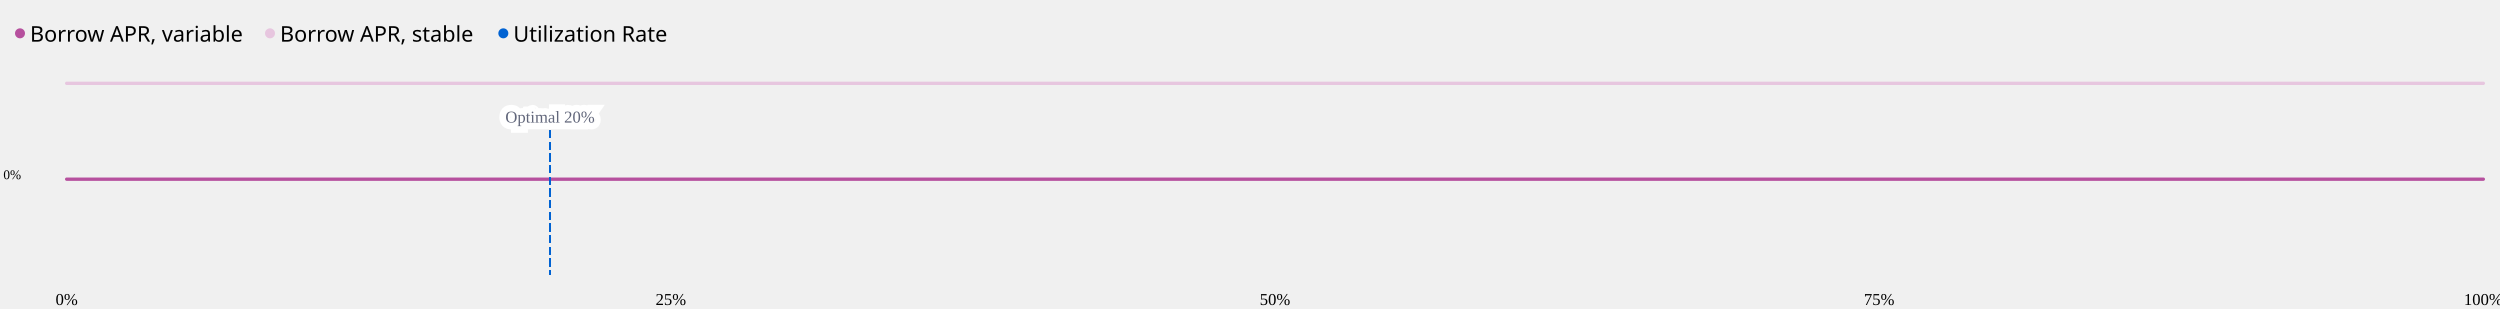
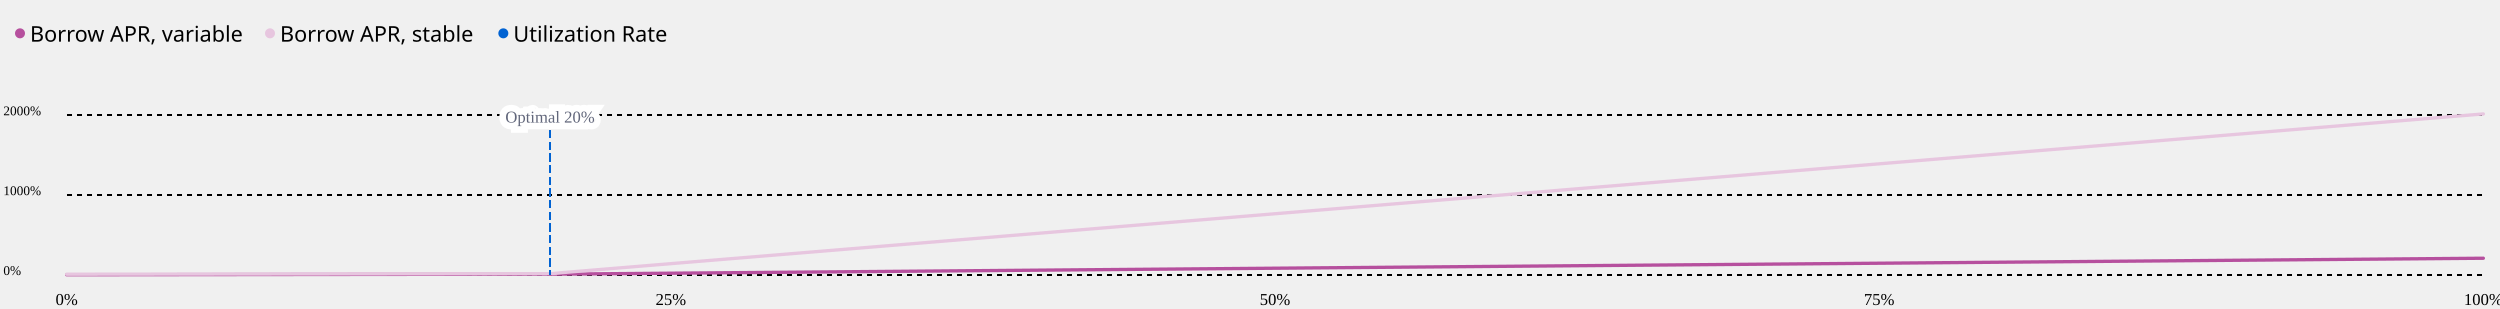
<svg xmlns="http://www.w3.org/2000/svg" style="background: white;" width="1500" height="185">
  <g style="color: black; font-size: 13px; font-family: sans-serif; transform: translate(18px, 25px);">
    <g>
      <circle r="3" cx="-6" cy="-5" style="fill: #B6509E" />
      <text>Borrow APR, variable</text>
    </g>
    <g style="transform: translateX(150px);">
      <circle r="3" cx="-6" cy="-5" style="fill: rgb(231, 198, 223)" />
      <text>Borrow APR, stable</text>
    </g>
    <g style="transform: translateX(290px);">
      <circle r="3" cx="-6" cy="-5" style="fill: rgb(0, 98, 210)" />
      <text>Utilization Rate</text>
    </g>
  </g>
  <g class="visx-group" transform="translate(40, 50)">
    <g class="visx-group visx-rows" transform="translate(0, 0)">
-       <line class="visx-line" x1="0" y1="57.5" x2="1450" y2="57.5" fill="transparent" shape-rendering="crispEdges" stroke="#000" stroke-width="1" stroke-dasharray="3,3" pointer-events="none" />
+       <line class="visx-line" x1="0" y1="115" x2="1450" y2="115" fill="transparent" shape-rendering="crispEdges" stroke="#000" stroke-width="1" stroke-dasharray="3,3" pointer-events="none" />
+       <line class="visx-line" x1="0" y1="67.083" x2="1450" y2="67.083" fill="transparent" shape-rendering="crispEdges" stroke="#000" stroke-width="1" stroke-dasharray="3,3" pointer-events="none" />
+       <line class="visx-line" x1="0" y1="19.167" x2="1450" y2="19.167" fill="transparent" shape-rendering="crispEdges" stroke="#000" stroke-width="1" stroke-dasharray="3,3" pointer-events="none" />
    </g>
-     <path class="visx-linepath" d="M0,57.5C2.417,57.5,4.833,57.5,7.25,57.5C9.667,57.5,12.083,57.5,14.5,57.5C16.917,57.5,19.333,57.5,21.75,57.5C24.167,57.5,26.583,57.5,29,57.5C31.417,57.5,33.833,57.5,36.25,57.5C38.667,57.5,41.083,57.5,43.5,57.5C45.917,57.5,48.333,57.5,50.75,57.5C53.167,57.5,55.583,57.5,58,57.5C60.417,57.5,62.833,57.5,65.25,57.5C67.667,57.5,70.083,57.5,72.5,57.5C74.917,57.5,77.333,57.5,79.75,57.5C82.167,57.5,84.583,57.5,87,57.5C89.417,57.5,91.833,57.5,94.25,57.5C96.667,57.5,99.083,57.5,101.5,57.5C103.917,57.5,106.333,57.5,108.75,57.5C111.167,57.5,113.583,57.5,116,57.5C118.417,57.5,120.833,57.5,123.25,57.5C125.667,57.5,128.083,57.5,130.5,57.5C132.917,57.5,135.333,57.5,137.75,57.5C140.167,57.5,142.583,57.5,145,57.5C147.417,57.5,149.833,57.5,152.25,57.5C154.667,57.5,157.083,57.5,159.5,57.5C161.917,57.5,164.333,57.5,166.75,57.5C169.167,57.5,171.583,57.5,174,57.5C176.417,57.5,178.833,57.5,181.25,57.5C183.667,57.5,186.083,57.5,188.5,57.5C190.917,57.5,193.333,57.5,195.75,57.5C198.167,57.5,200.583,57.5,203,57.5C205.417,57.5,207.833,57.5,210.25,57.5C212.667,57.5,215.083,57.5,217.5,57.5C219.917,57.5,222.333,57.5,224.75,57.5C227.167,57.5,229.583,57.5,232,57.5C234.417,57.5,236.833,57.5,239.25,57.5C241.667,57.5,244.083,57.5,246.5,57.5C248.917,57.5,251.333,57.5,253.75,57.5C256.167,57.5,258.583,57.5,261,57.5C263.417,57.5,265.833,57.5,268.25,57.5C270.667,57.5,273.083,57.5,275.5,57.5C277.917,57.5,280.333,57.5,282.75,57.5C285.167,57.5,287.583,57.5,290,57.5C292.417,57.5,294.833,57.5,297.25,57.5C299.667,57.5,302.083,57.5,304.5,57.5C306.917,57.5,309.333,57.5,311.75,57.5C314.167,57.5,316.583,57.5,319,57.5C321.417,57.5,323.833,57.5,326.25,57.5C328.667,57.5,331.083,57.5,333.5,57.5C335.917,57.5,338.333,57.5,340.75,57.5C343.167,57.5,345.583,57.5,348,57.5C350.417,57.5,352.833,57.5,355.25,57.5C357.667,57.5,360.083,57.5,362.5,57.5C364.917,57.5,367.333,57.5,369.75,57.5C372.167,57.5,374.583,57.5,377,57.5C379.417,57.5,381.833,57.5,384.25,57.5C386.667,57.5,389.083,57.5,391.5,57.5C393.917,57.5,396.333,57.5,398.75,57.5C401.167,57.5,403.583,57.5,406,57.5C408.417,57.5,410.833,57.5,413.25,57.5C415.667,57.5,418.083,57.5,420.5,57.5C422.917,57.5,425.333,57.5,427.75,57.5C430.167,57.5,432.583,57.5,435,57.5C437.417,57.5,439.833,57.5,442.25,57.5C444.667,57.5,447.083,57.5,449.5,57.5C451.917,57.5,454.333,57.5,456.75,57.5C459.167,57.5,461.583,57.5,464,57.5C466.417,57.5,468.833,57.5,471.25,57.5C473.667,57.5,476.083,57.5,478.5,57.5C480.917,57.5,483.333,57.5,485.75,57.5C488.167,57.5,490.583,57.5,493,57.5C495.417,57.5,497.833,57.5,500.25,57.5C502.667,57.5,505.083,57.5,507.5,57.5C509.917,57.5,512.333,57.5,514.75,57.5C517.167,57.5,519.583,57.5,522,57.5C524.417,57.5,526.833,57.5,529.25,57.5C531.667,57.5,534.083,57.5,536.5,57.5C538.917,57.5,541.333,57.5,543.75,57.5C546.167,57.5,548.583,57.5,551,57.5C553.417,57.5,555.833,57.5,558.25,57.5C560.667,57.5,563.083,57.5,565.5,57.5C567.917,57.5,570.333,57.5,572.75,57.5C575.167,57.5,577.583,57.5,580,57.5C582.417,57.5,584.833,57.5,587.25,57.5C589.667,57.5,592.083,57.5,594.5,57.5C596.917,57.5,599.333,57.5,601.75,57.5C604.167,57.5,606.583,57.5,609,57.5C611.417,57.5,613.833,57.5,616.25,57.5C618.667,57.5,621.083,57.5,623.5,57.5C625.917,57.5,628.333,57.5,630.75,57.5C633.167,57.5,635.583,57.5,638,57.5C640.417,57.5,642.833,57.5,645.25,57.5C647.667,57.5,650.083,57.5,652.5,57.5C654.917,57.5,657.333,57.5,659.75,57.5C662.167,57.5,664.583,57.5,667,57.5C669.417,57.5,671.833,57.5,674.25,57.5C676.667,57.5,679.083,57.5,681.5,57.5C683.917,57.5,686.333,57.5,688.75,57.5C691.167,57.5,693.583,57.5,696,57.5C698.417,57.5,700.833,57.5,703.25,57.5C705.667,57.5,708.083,57.5,710.5,57.5C712.917,57.5,715.333,57.5,717.75,57.5C720.167,57.5,722.583,57.5,725,57.5C727.417,57.5,729.833,57.5,732.25,57.5C734.667,57.5,737.083,57.5,739.5,57.5C741.917,57.5,744.333,57.5,746.75,57.5C749.167,57.5,751.583,57.5,754,57.5C756.417,57.5,758.833,57.5,761.25,57.5C763.667,57.5,766.083,57.5,768.5,57.5C770.917,57.5,773.333,57.5,775.75,57.5C778.167,57.5,780.583,57.5,783,57.5C785.417,57.5,787.833,57.5,790.25,57.5C792.667,57.5,795.083,57.5,797.5,57.5C799.917,57.5,802.333,57.5,804.75,57.5C807.167,57.5,809.583,57.5,812,57.5C814.417,57.5,816.833,57.5,819.25,57.5C821.667,57.5,824.083,57.5,826.5,57.5C828.917,57.5,831.333,57.5,833.75,57.5C836.167,57.5,838.583,57.5,841,57.5C843.417,57.5,845.833,57.5,848.25,57.5C850.667,57.5,853.083,57.5,855.5,57.5C857.917,57.5,860.333,57.5,862.75,57.5C865.167,57.5,867.583,57.5,870,57.5C872.417,57.5,874.833,57.5,877.25,57.5C879.667,57.5,882.083,57.5,884.5,57.5C886.917,57.5,889.333,57.5,891.75,57.5C894.167,57.5,896.583,57.5,899,57.5C901.417,57.5,903.833,57.5,906.25,57.5C908.667,57.5,911.083,57.5,913.5,57.5C915.917,57.5,918.333,57.5,920.75,57.5C923.167,57.5,925.583,57.5,928,57.5C930.417,57.5,932.833,57.5,935.25,57.5C937.667,57.5,940.083,57.5,942.5,57.5C944.917,57.5,947.333,57.5,949.75,57.5C952.167,57.5,954.583,57.5,957,57.5C959.417,57.5,961.833,57.5,964.25,57.5C966.667,57.5,969.083,57.5,971.5,57.5C973.917,57.5,976.333,57.5,978.75,57.5C981.167,57.5,983.583,57.5,986,57.5C988.417,57.5,990.833,57.5,993.25,57.5C995.667,57.5,998.083,57.5,1000.5,57.5C1002.917,57.5,1005.333,57.5,1007.75,57.5C1010.167,57.5,1012.583,57.5,1015,57.5C1017.417,57.5,1019.833,57.5,1022.25,57.5C1024.667,57.5,1027.083,57.5,1029.5,57.5C1031.917,57.5,1034.333,57.5,1036.75,57.5C1039.167,57.5,1041.583,57.5,1044,57.5C1046.417,57.5,1048.833,57.5,1051.25,57.5C1053.667,57.5,1056.083,57.5,1058.5,57.5C1060.917,57.5,1063.333,57.5,1065.75,57.5C1068.167,57.5,1070.583,57.5,1073,57.5C1075.417,57.5,1077.833,57.5,1080.25,57.5C1082.667,57.5,1085.083,57.5,1087.5,57.5C1089.917,57.5,1092.333,57.5,1094.75,57.5C1097.167,57.5,1099.583,57.5,1102,57.5C1104.417,57.5,1106.833,57.5,1109.25,57.5C1111.667,57.5,1114.083,57.5,1116.5,57.5C1118.917,57.5,1121.333,57.5,1123.75,57.5C1126.167,57.5,1128.583,57.5,1131,57.5C1133.417,57.5,1135.833,57.5,1138.25,57.5C1140.667,57.5,1143.083,57.5,1145.5,57.5C1147.917,57.5,1150.333,57.5,1152.75,57.5C1155.167,57.5,1157.583,57.5,1160,57.5C1162.417,57.5,1164.833,57.5,1167.25,57.5C1169.667,57.5,1172.083,57.5,1174.5,57.5C1176.917,57.5,1179.333,57.5,1181.75,57.5C1184.167,57.5,1186.583,57.5,1189,57.5C1191.417,57.5,1193.833,57.5,1196.25,57.5C1198.667,57.5,1201.083,57.5,1203.5,57.5C1205.917,57.5,1208.333,57.5,1210.75,57.5C1213.167,57.5,1215.583,57.5,1218,57.5C1220.417,57.5,1222.833,57.5,1225.25,57.5C1227.667,57.5,1230.083,57.5,1232.5,57.5C1234.917,57.5,1237.333,57.5,1239.75,57.5C1242.167,57.5,1244.583,57.5,1247,57.5C1249.417,57.5,1251.833,57.5,1254.25,57.5C1256.667,57.5,1259.083,57.5,1261.5,57.5C1263.917,57.5,1266.333,57.5,1268.75,57.5C1271.167,57.5,1273.583,57.5,1276,57.5C1278.417,57.5,1280.833,57.5,1283.25,57.5C1285.667,57.5,1288.083,57.5,1290.5,57.5C1292.917,57.5,1295.333,57.5,1297.75,57.5C1300.167,57.5,1302.583,57.5,1305,57.5C1307.417,57.5,1309.833,57.5,1312.25,57.5C1314.667,57.5,1317.083,57.5,1319.5,57.5C1321.917,57.5,1324.333,57.5,1326.75,57.5C1329.167,57.5,1331.583,57.5,1334,57.5C1336.417,57.5,1338.833,57.5,1341.25,57.5C1343.667,57.5,1346.083,57.5,1348.5,57.5C1350.917,57.5,1353.333,57.5,1355.75,57.5C1358.167,57.5,1360.583,57.5,1363,57.5C1365.417,57.5,1367.833,57.5,1370.25,57.5C1372.667,57.5,1375.083,57.5,1377.5,57.5C1379.917,57.5,1382.333,57.5,1384.75,57.5C1387.167,57.5,1389.583,57.5,1392,57.5C1394.417,57.5,1396.833,57.5,1399.25,57.5C1401.667,57.5,1404.083,57.5,1406.5,57.5C1408.917,57.5,1411.333,57.5,1413.75,57.5C1416.167,57.5,1418.583,57.5,1421,57.5C1423.417,57.5,1425.833,57.5,1428.25,57.5C1430.667,57.5,1433.083,57.5,1435.5,57.5C1437.917,57.5,1440.333,57.5,1442.75,57.5C1445.167,57.5,1447.583,57.5,1450,57.5" fill="transparent" stroke-linecap="round" stroke="#B6509E" stroke-width="2" />
-     <path class="visx-linepath" d="M0,0C2.417,0,4.833,0,7.25,0C9.667,0,12.083,0,14.5,0C16.917,0,19.333,0,21.75,0C24.167,0,26.583,0,29,0C31.417,0,33.833,0,36.25,0C38.667,0,41.083,0,43.5,0C45.917,0,48.333,0,50.75,0C53.167,0,55.583,0,58,0C60.417,0,62.833,0,65.25,0C67.667,0,70.083,0,72.5,0C74.917,0,77.333,0,79.75,0C82.167,0,84.583,0,87,0C89.417,0,91.833,0,94.25,0C96.667,0,99.083,0,101.5,0C103.917,0,106.333,0,108.75,0C111.167,0,113.583,0,116,0C118.417,0,120.833,0,123.25,0C125.667,0,128.083,0,130.5,0C132.917,0,135.333,0,137.75,0C140.167,0,142.583,0,145,0C147.417,0,149.833,0,152.25,0C154.667,0,157.083,0,159.5,0C161.917,0,164.333,0,166.75,0C169.167,0,171.583,0,174,0C176.417,0,178.833,0,181.25,0C183.667,0,186.083,0,188.5,0C190.917,0,193.333,0,195.75,0C198.167,0,200.583,0,203,0C205.417,0,207.833,0,210.25,0C212.667,0,215.083,0,217.5,0C219.917,0,222.333,0,224.75,0C227.167,0,229.583,0,232,0C234.417,0,236.833,0,239.25,0C241.667,0,244.083,0,246.5,0C248.917,0,251.333,0,253.75,0C256.167,0,258.583,0,261,0C263.417,0,265.833,0,268.25,0C270.667,0,273.083,0,275.5,0C277.917,0,280.333,0,282.75,0C285.167,0,287.583,0,290,0C292.417,0,294.833,0,297.25,0C299.667,0,302.083,0,304.5,0C306.917,0,309.333,0,311.75,0C314.167,0,316.583,0,319,0C321.417,0,323.833,0,326.25,0C328.667,0,331.083,0,333.5,0C335.917,0,338.333,0,340.75,0C343.167,0,345.583,0,348,0C350.417,0,352.833,0,355.25,0C357.667,0,360.083,0,362.5,0C364.917,0,367.333,0,369.75,0C372.167,0,374.583,0,377,0C379.417,0,381.833,0,384.25,0C386.667,0,389.083,0,391.5,0C393.917,0,396.333,0,398.75,0C401.167,0,403.583,0,406,0C408.417,0,410.833,0,413.25,0C415.667,0,418.083,0,420.5,0C422.917,0,425.333,0,427.75,0C430.167,0,432.583,0,435,0C437.417,0,439.833,0,442.25,0C444.667,0,447.083,0,449.5,0C451.917,0,454.333,0,456.75,0C459.167,0,461.583,0,464,0C466.417,0,468.833,0,471.25,0C473.667,0,476.083,0,478.5,0C480.917,0,483.333,0,485.75,0C488.167,0,490.583,0,493,0C495.417,0,497.833,0,500.25,0C502.667,0,505.083,0,507.5,0C509.917,0,512.333,0,514.75,0C517.167,0,519.583,0,522,0C524.417,0,526.833,0,529.25,0C531.667,0,534.083,0,536.5,0C538.917,0,541.333,0,543.75,0C546.167,0,548.583,0,551,0C553.417,0,555.833,0,558.25,0C560.667,0,563.083,0,565.5,0C567.917,0,570.333,0,572.75,0C575.167,0,577.583,0,580,0C582.417,0,584.833,0,587.25,0C589.667,0,592.083,0,594.5,0C596.917,0,599.333,0,601.75,0C604.167,0,606.583,0,609,0C611.417,0,613.833,0,616.25,0C618.667,0,621.083,0,623.5,0C625.917,0,628.333,0,630.75,0C633.167,0,635.583,0,638,0C640.417,0,642.833,0,645.25,0C647.667,0,650.083,0,652.5,0C654.917,0,657.333,0,659.75,0C662.167,0,664.583,0,667,0C669.417,0,671.833,0,674.25,0C676.667,0,679.083,0,681.5,0C683.917,0,686.333,0,688.75,0C691.167,0,693.583,0,696,0C698.417,0,700.833,0,703.25,0C705.667,0,708.083,0,710.5,0C712.917,0,715.333,0,717.75,0C720.167,0,722.583,0,725,0C727.417,0,729.833,0,732.25,0C734.667,0,737.083,0,739.5,0C741.917,0,744.333,0,746.75,0C749.167,0,751.583,0,754,0C756.417,0,758.833,0,761.25,0C763.667,0,766.083,0,768.5,0C770.917,0,773.333,0,775.75,0C778.167,0,780.583,0,783,0C785.417,0,787.833,0,790.25,0C792.667,0,795.083,0,797.5,0C799.917,0,802.333,0,804.75,0C807.167,0,809.583,0,812,0C814.417,0,816.833,0,819.25,0C821.667,0,824.083,0,826.5,0C828.917,0,831.333,0,833.75,0C836.167,0,838.583,0,841,0C843.417,0,845.833,0,848.25,0C850.667,0,853.083,0,855.5,0C857.917,0,860.333,0,862.75,0C865.167,0,867.583,0,870,0C872.417,0,874.833,0,877.25,0C879.667,0,882.083,0,884.5,0C886.917,0,889.333,0,891.75,0C894.167,0,896.583,0,899,0C901.417,0,903.833,0,906.25,0C908.667,0,911.083,0,913.5,0C915.917,0,918.333,0,920.75,0C923.167,0,925.583,0,928,0C930.417,0,932.833,0,935.25,0C937.667,0,940.083,0,942.5,0C944.917,0,947.333,0,949.75,0C952.167,0,954.583,0,957,0C959.417,0,961.833,0,964.25,0C966.667,0,969.083,0,971.5,0C973.917,0,976.333,0,978.75,0C981.167,0,983.583,0,986,0C988.417,0,990.833,0,993.25,0C995.667,0,998.083,0,1000.5,0C1002.917,0,1005.333,0,1007.75,0C1010.167,0,1012.583,0,1015,0C1017.417,0,1019.833,0,1022.25,0C1024.667,0,1027.083,0,1029.5,0C1031.917,0,1034.333,0,1036.75,0C1039.167,0,1041.583,0,1044,0C1046.417,0,1048.833,0,1051.25,0C1053.667,0,1056.083,0,1058.5,0C1060.917,0,1063.333,0,1065.75,0C1068.167,0,1070.583,0,1073,0C1075.417,0,1077.833,0,1080.25,0C1082.667,0,1085.083,0,1087.5,0C1089.917,0,1092.333,0,1094.75,0C1097.167,0,1099.583,0,1102,0C1104.417,0,1106.833,0,1109.25,0C1111.667,0,1114.083,0,1116.5,0C1118.917,0,1121.333,0,1123.75,0C1126.167,0,1128.583,0,1131,0C1133.417,0,1135.833,0,1138.25,0C1140.667,0,1143.083,0,1145.5,0C1147.917,0,1150.333,0,1152.75,0C1155.167,0,1157.583,0,1160,0C1162.417,0,1164.833,0,1167.25,0C1169.667,0,1172.083,0,1174.5,0C1176.917,0,1179.333,0,1181.75,0C1184.167,0,1186.583,0,1189,0C1191.417,0,1193.833,0,1196.25,0C1198.667,0,1201.083,0,1203.5,0C1205.917,0,1208.333,0,1210.75,0C1213.167,0,1215.583,0,1218,0C1220.417,0,1222.833,0,1225.25,0C1227.667,0,1230.083,0,1232.5,0C1234.917,0,1237.333,0,1239.75,0C1242.167,0,1244.583,0,1247,0C1249.417,0,1251.833,0,1254.25,0C1256.667,0,1259.083,0,1261.5,0C1263.917,0,1266.333,0,1268.75,0C1271.167,0,1273.583,0,1276,0C1278.417,0,1280.833,0,1283.25,0C1285.667,0,1288.083,0,1290.5,0C1292.917,0,1295.333,0,1297.75,0C1300.167,0,1302.583,0,1305,0C1307.417,0,1309.833,0,1312.25,0C1314.667,0,1317.083,0,1319.5,0C1321.917,0,1324.333,0,1326.75,0C1329.167,0,1331.583,0,1334,0C1336.417,0,1338.833,0,1341.25,0C1343.667,0,1346.083,0,1348.5,0C1350.917,0,1353.333,0,1355.75,0C1358.167,0,1360.583,0,1363,0C1365.417,0,1367.833,0,1370.25,0C1372.667,0,1375.083,0,1377.5,0C1379.917,0,1382.333,0,1384.75,0C1387.167,0,1389.583,0,1392,0C1394.417,0,1396.833,0,1399.25,0C1401.667,0,1404.083,0,1406.5,0C1408.917,0,1411.333,0,1413.75,0C1416.167,0,1418.583,0,1421,0C1423.417,0,1425.833,0,1428.25,0C1430.667,0,1433.083,0,1435.5,0C1437.917,0,1440.333,0,1442.75,0C1445.167,0,1447.583,0,1450,0" fill="transparent" stroke-linecap="round" stroke="#E7C6DF" stroke-width="2" />
+     <path class="visx-linepath" d="M0,114.856C2.417,114.853,4.833,114.851,7.25,114.848C9.667,114.845,12.083,114.842,14.5,114.839C16.917,114.837,19.333,114.834,21.75,114.831C24.167,114.828,26.583,114.826,29,114.823C31.417,114.82,33.833,114.817,36.25,114.814C38.667,114.812,41.083,114.809,43.5,114.806C45.917,114.803,48.333,114.8,50.75,114.798C53.167,114.795,55.583,114.792,58,114.789C60.417,114.786,62.833,114.784,65.25,114.781C67.667,114.778,70.083,114.775,72.5,114.772C74.917,114.77,77.333,114.767,79.75,114.764C82.167,114.761,84.583,114.758,87,114.756C89.417,114.753,91.833,114.75,94.25,114.747C96.667,114.744,99.083,114.742,101.5,114.739C103.917,114.736,106.333,114.733,108.75,114.73C111.167,114.728,113.583,114.725,116,114.722C118.417,114.719,120.833,114.716,123.25,114.714C125.667,114.711,128.083,114.708,130.5,114.705C132.917,114.703,135.333,114.7,137.75,114.697C140.167,114.694,142.583,114.691,145,114.689C147.417,114.686,149.833,114.683,152.25,114.68C154.667,114.677,157.083,114.675,159.5,114.672C161.917,114.669,164.333,114.666,166.75,114.663C169.167,114.661,171.583,114.658,174,114.655C176.417,114.652,178.833,114.649,181.25,114.647C183.667,114.644,186.083,114.641,188.5,114.638C190.917,114.635,193.333,114.633,195.75,114.63C198.167,114.627,200.583,114.624,203,114.621C205.417,114.619,207.833,114.616,210.25,114.613C212.667,114.61,215.083,114.607,217.5,114.605C219.917,114.602,222.333,114.599,224.75,114.596C227.167,114.594,229.583,114.591,232,114.588C234.417,114.585,236.833,114.582,239.25,114.58C241.667,114.577,244.083,114.574,246.5,114.571C248.917,114.568,251.333,114.566,253.75,114.563C256.167,114.56,258.583,114.557,261,114.554C263.417,114.552,265.833,114.549,268.25,114.546C270.667,114.543,273.083,114.54,275.5,114.538C277.917,114.535,280.333,114.532,282.75,114.529C285.167,114.526,287.583,114.526,290,114.521C292.417,114.515,294.833,114.481,297.25,114.461C299.667,114.441,302.083,114.421,304.5,114.401C306.917,114.381,309.333,114.361,311.75,114.341C314.167,114.321,316.583,114.301,319,114.281C321.417,114.261,323.833,114.241,326.25,114.221C328.667,114.201,331.083,114.181,333.5,114.161C335.917,114.141,338.333,114.122,340.75,114.102C343.167,114.082,345.583,114.062,348,114.042C350.417,114.022,352.833,114.002,355.25,113.982C357.667,113.962,360.083,113.942,362.5,113.922C364.917,113.902,367.333,113.882,369.75,113.862C372.167,113.842,374.583,113.822,377,113.802C379.417,113.782,381.833,113.762,384.25,113.742C386.667,113.722,389.083,113.702,391.5,113.682C393.917,113.662,396.333,113.642,398.75,113.622C401.167,113.602,403.583,113.582,406,113.562C408.417,113.543,410.833,113.523,413.25,113.503C415.667,113.483,418.083,113.463,420.5,113.443C422.917,113.423,425.333,113.403,427.75,113.383C430.167,113.363,432.583,113.343,435,113.323C437.417,113.303,439.833,113.283,442.25,113.263C444.667,113.243,447.083,113.223,449.5,113.203C451.917,113.183,454.333,113.163,456.75,113.143C459.167,113.123,461.583,113.103,464,113.083C466.417,113.063,468.833,113.043,471.25,113.023C473.667,113.003,476.083,112.984,478.5,112.964C480.917,112.944,483.333,112.924,485.75,112.904C488.167,112.884,490.583,112.864,493,112.844C495.417,112.824,497.833,112.804,500.25,112.784C502.667,112.764,505.083,112.744,507.5,112.724C509.917,112.704,512.333,112.684,514.75,112.664C517.167,112.644,519.583,112.624,522,112.604C524.417,112.584,526.833,112.564,529.25,112.544C531.667,112.524,534.083,112.504,536.5,112.484C538.917,112.464,541.333,112.444,543.75,112.424C546.167,112.405,548.583,112.385,551,112.365C553.417,112.345,555.833,112.325,558.25,112.305C560.667,112.285,563.083,112.265,565.5,112.245C567.917,112.225,570.333,112.205,572.75,112.185C575.167,112.165,577.583,112.145,580,112.125C582.417,112.105,584.833,112.085,587.25,112.065C589.667,112.045,592.083,112.025,594.5,112.005C596.917,111.985,599.333,111.965,601.75,111.945C604.167,111.925,606.583,111.905,609,111.885C611.417,111.865,613.833,111.845,616.25,111.826C618.667,111.806,621.083,111.786,623.5,111.766C625.917,111.746,628.333,111.726,630.75,111.706C633.167,111.686,635.583,111.666,638,111.646C640.417,111.626,642.833,111.606,645.25,111.586C647.667,111.566,650.083,111.546,652.5,111.526C654.917,111.506,657.333,111.486,659.75,111.466C662.167,111.446,664.583,111.426,667,111.406C669.417,111.386,671.833,111.366,674.25,111.346C676.667,111.326,679.083,111.306,681.5,111.286C683.917,111.266,686.333,111.247,688.75,111.227C691.167,111.207,693.583,111.187,696,111.167C698.417,111.147,700.833,111.127,703.25,111.107C705.667,111.087,708.083,111.067,710.5,111.047C712.917,111.027,715.333,111.007,717.75,110.987C720.167,110.967,722.583,110.947,725,110.927C727.417,110.907,729.833,110.887,732.25,110.867C734.667,110.847,737.083,110.827,739.5,110.807C741.917,110.787,744.333,110.767,746.75,110.747C749.167,110.727,751.583,110.707,754,110.688C756.417,110.668,758.833,110.648,761.25,110.628C763.667,110.608,766.083,110.588,768.5,110.568C770.917,110.548,773.333,110.528,775.75,110.508C778.167,110.488,780.583,110.468,783,110.448C785.417,110.428,787.833,110.408,790.25,110.388C792.667,110.368,795.083,110.348,797.5,110.328C799.917,110.308,802.333,110.288,804.75,110.268C807.167,110.248,809.583,110.228,812,110.208C814.417,110.188,816.833,110.168,819.25,110.148C821.667,110.128,824.083,110.109,826.5,110.089C828.917,110.069,831.333,110.049,833.75,110.029C836.167,110.009,838.583,109.989,841,109.969C843.417,109.949,845.833,109.929,848.25,109.909C850.667,109.889,853.083,109.869,855.5,109.849C857.917,109.829,860.333,109.809,862.75,109.789C865.167,109.769,867.583,109.749,870,109.729C872.417,109.709,874.833,109.689,877.25,109.669C879.667,109.649,882.083,109.629,884.5,109.609C886.917,109.589,889.333,109.569,891.75,109.549C894.167,109.53,896.583,109.51,899,109.49C901.417,109.47,903.833,109.45,906.25,109.43C908.667,109.41,911.083,109.39,913.5,109.37C915.917,109.35,918.333,109.33,920.75,109.31C923.167,109.29,925.583,109.27,928,109.25C930.417,109.23,932.833,109.21,935.25,109.19C937.667,109.17,940.083,109.15,942.5,109.13C944.917,109.11,947.333,109.09,949.75,109.07C952.167,109.05,954.583,109.03,957,109.01C959.417,108.99,961.833,108.97,964.25,108.951C966.667,108.931,969.083,108.911,971.5,108.891C973.917,108.871,976.333,108.851,978.75,108.831C981.167,108.811,983.583,108.791,986,108.771C988.417,108.751,990.833,108.731,993.25,108.711C995.667,108.691,998.083,108.671,1000.5,108.651C1002.917,108.631,1005.333,108.611,1007.75,108.591C1010.167,108.571,1012.583,108.551,1015,108.531C1017.417,108.511,1019.833,108.491,1022.25,108.471C1024.667,108.451,1027.083,108.431,1029.5,108.411C1031.917,108.391,1034.333,108.372,1036.75,108.352C1039.167,108.332,1041.583,108.312,1044,108.292C1046.417,108.272,1048.833,108.252,1051.25,108.232C1053.667,108.212,1056.083,108.192,1058.5,108.172C1060.917,108.152,1063.333,108.132,1065.75,108.112C1068.167,108.092,1070.583,108.072,1073,108.052C1075.417,108.032,1077.833,108.012,1080.25,107.992C1082.667,107.972,1085.083,107.952,1087.5,107.932C1089.917,107.912,1092.333,107.892,1094.75,107.872C1097.167,107.852,1099.583,107.832,1102,107.812C1104.417,107.793,1106.833,107.773,1109.25,107.753C1111.667,107.733,1114.083,107.713,1116.5,107.693C1118.917,107.673,1121.333,107.653,1123.75,107.633C1126.167,107.613,1128.583,107.593,1131,107.573C1133.417,107.553,1135.833,107.533,1138.25,107.513C1140.667,107.493,1143.083,107.473,1145.5,107.453C1147.917,107.433,1150.333,107.413,1152.75,107.393C1155.167,107.373,1157.583,107.353,1160,107.333C1162.417,107.313,1164.833,107.293,1167.25,107.273C1169.667,107.253,1172.083,107.234,1174.5,107.214C1176.917,107.194,1179.333,107.174,1181.75,107.154C1184.167,107.134,1186.583,107.114,1189,107.094C1191.417,107.074,1193.833,107.054,1196.25,107.034C1198.667,107.014,1201.083,106.994,1203.5,106.974C1205.917,106.954,1208.333,106.934,1210.75,106.914C1213.167,106.894,1215.583,106.874,1218,106.854C1220.417,106.834,1222.833,106.814,1225.25,106.794C1227.667,106.774,1230.083,106.754,1232.5,106.734C1234.917,106.714,1237.333,106.694,1239.75,106.674C1242.167,106.655,1244.583,106.635,1247,106.615C1249.417,106.595,1251.833,106.575,1254.25,106.555C1256.667,106.535,1259.083,106.515,1261.5,106.495C1263.917,106.475,1266.333,106.455,1268.75,106.435C1271.167,106.415,1273.583,106.395,1276,106.375C1278.417,106.355,1280.833,106.335,1283.25,106.315C1285.667,106.295,1288.083,106.275,1290.5,106.255C1292.917,106.235,1295.333,106.215,1297.75,106.195C1300.167,106.175,1302.583,106.155,1305,106.135C1307.417,106.115,1309.833,106.095,1312.25,106.076C1314.667,106.056,1317.083,106.036,1319.5,106.016C1321.917,105.996,1324.333,105.976,1326.75,105.956C1329.167,105.936,1331.583,105.916,1334,105.896C1336.417,105.876,1338.833,105.856,1341.25,105.836C1343.667,105.816,1346.083,105.796,1348.5,105.776C1350.917,105.756,1353.333,105.736,1355.75,105.716C1358.167,105.696,1360.583,105.676,1363,105.656C1365.417,105.636,1367.833,105.616,1370.25,105.596C1372.667,105.576,1375.083,105.556,1377.5,105.536C1379.917,105.516,1382.333,105.497,1384.75,105.477C1387.167,105.457,1389.583,105.437,1392,105.417C1394.417,105.397,1396.833,105.377,1399.25,105.357C1401.667,105.337,1404.083,105.317,1406.5,105.297C1408.917,105.277,1411.333,105.257,1413.75,105.237C1416.167,105.217,1418.583,105.197,1421,105.177C1423.417,105.157,1425.833,105.137,1428.25,105.117C1430.667,105.097,1433.083,105.077,1435.5,105.057C1437.917,105.037,1440.333,105.017,1442.75,104.997C1445.167,104.977,1447.583,104.957,1450,104.938" fill="transparent" stroke-linecap="round" stroke="#B6509E" stroke-width="2" />
+     <path class="visx-linepath" d="M0,114.521C2.417,114.518,4.833,114.515,7.25,114.512C9.667,114.51,12.083,114.507,14.5,114.504C16.917,114.501,19.333,114.498,21.75,114.496C24.167,114.493,26.583,114.49,29,114.487C31.417,114.484,33.833,114.482,36.25,114.479C38.667,114.476,41.083,114.473,43.5,114.471C45.917,114.468,48.333,114.465,50.75,114.462C53.167,114.459,55.583,114.457,58,114.454C60.417,114.451,62.833,114.448,65.25,114.445C67.667,114.443,70.083,114.44,72.5,114.437C74.917,114.434,77.333,114.431,79.75,114.429C82.167,114.426,84.583,114.423,87,114.42C89.417,114.417,91.833,114.415,94.25,114.412C96.667,114.409,99.083,114.406,101.5,114.403C103.917,114.401,106.333,114.398,108.75,114.395C111.167,114.392,113.583,114.389,116,114.387C118.417,114.384,120.833,114.381,123.25,114.378C125.667,114.375,128.083,114.373,130.5,114.37C132.917,114.367,135.333,114.364,137.75,114.362C140.167,114.359,142.583,114.356,145,114.353C147.417,114.35,149.833,114.348,152.25,114.345C154.667,114.342,157.083,114.339,159.5,114.336C161.917,114.334,164.333,114.331,166.75,114.328C169.167,114.325,171.583,114.322,174,114.32C176.417,114.317,178.833,114.314,181.25,114.311C183.667,114.308,186.083,114.306,188.5,114.303C190.917,114.3,193.333,114.297,195.75,114.294C198.167,114.292,200.583,114.289,203,114.286C205.417,114.283,207.833,114.28,210.25,114.278C212.667,114.275,215.083,114.272,217.5,114.269C219.917,114.266,222.333,114.264,224.75,114.261C227.167,114.258,229.583,114.255,232,114.253C234.417,114.25,236.833,114.247,239.25,114.244C241.667,114.241,244.083,114.239,246.5,114.236C248.917,114.233,251.333,114.23,253.75,114.227C256.167,114.225,258.583,114.222,261,114.219C263.417,114.216,265.833,114.213,268.25,114.211C270.667,114.208,273.083,114.205,275.5,114.202C277.917,114.199,280.333,114.197,282.75,114.194C285.167,114.191,287.583,114.191,290,114.185C292.417,114.18,294.833,113.786,297.25,113.586C299.667,113.387,302.083,113.187,304.5,112.988C306.917,112.788,309.333,112.588,311.75,112.389C314.167,112.189,316.583,111.989,319,111.79C321.417,111.59,323.833,111.39,326.25,111.191C328.667,110.991,331.083,110.791,333.5,110.592C335.917,110.392,338.333,110.192,340.75,109.993C343.167,109.793,345.583,109.593,348,109.394C350.417,109.194,352.833,108.994,355.25,108.795C357.667,108.595,360.083,108.395,362.5,108.196C364.917,107.996,367.333,107.797,369.75,107.597C372.167,107.397,374.583,107.198,377,106.998C379.417,106.798,381.833,106.599,384.25,106.399C386.667,106.199,389.083,106,391.5,105.8C393.917,105.6,396.333,105.401,398.75,105.201C401.167,105.001,403.583,104.802,406,104.602C408.417,104.402,410.833,104.203,413.25,104.003C415.667,103.803,418.083,103.604,420.5,103.404C422.917,103.205,425.333,103.005,427.75,102.805C430.167,102.606,432.583,102.406,435,102.206C437.417,102.007,439.833,101.807,442.25,101.607C444.667,101.408,447.083,101.208,449.5,101.008C451.917,100.809,454.333,100.609,456.75,100.409C459.167,100.21,461.583,100.01,464,99.81C466.417,99.611,468.833,99.411,471.25,99.211C473.667,99.012,476.083,98.812,478.5,98.613C480.917,98.413,483.333,98.213,485.75,98.014C488.167,97.814,490.583,97.614,493,97.415C495.417,97.215,497.833,97.015,500.25,96.816C502.667,96.616,505.083,96.416,507.5,96.217C509.917,96.017,512.333,95.817,514.75,95.618C517.167,95.418,519.583,95.218,522,95.019C524.417,94.819,526.833,94.619,529.25,94.42C531.667,94.22,534.083,94.02,536.5,93.821C538.917,93.621,541.333,93.422,543.75,93.222C546.167,93.022,548.583,92.823,551,92.623C553.417,92.423,555.833,92.224,558.25,92.024C560.667,91.824,563.083,91.625,565.5,91.425C567.917,91.225,570.333,91.026,572.75,90.826C575.167,90.626,577.583,90.427,580,90.227C582.417,90.027,584.833,89.828,587.25,89.628C589.667,89.428,592.083,89.229,594.5,89.029C596.917,88.83,599.333,88.63,601.75,88.43C604.167,88.231,606.583,88.031,609,87.831C611.417,87.632,613.833,87.432,616.25,87.232C618.667,87.033,621.083,86.833,623.5,86.633C625.917,86.434,628.333,86.234,630.75,86.034C633.167,85.835,635.583,85.635,638,85.435C640.417,85.236,642.833,85.036,645.25,84.836C647.667,84.637,650.083,84.437,652.5,84.237C654.917,84.038,657.333,83.838,659.75,83.639C662.167,83.439,664.583,83.239,667,83.04C669.417,82.84,671.833,82.64,674.25,82.441C676.667,82.241,679.083,82.041,681.5,81.842C683.917,81.642,686.333,81.442,688.75,81.243C691.167,81.043,693.583,80.843,696,80.644C698.417,80.444,700.833,80.244,703.25,80.045C705.667,79.845,708.083,79.645,710.5,79.446C712.917,79.246,715.333,79.047,717.75,78.847C720.167,78.647,722.583,78.448,725,78.248C727.417,78.048,729.833,77.849,732.25,77.649C734.667,77.449,737.083,77.25,739.5,77.05C741.917,76.85,744.333,76.651,746.75,76.451C749.167,76.251,751.583,76.052,754,75.852C756.417,75.652,758.833,75.453,761.25,75.253C763.667,75.053,766.083,74.854,768.5,74.654C770.917,74.455,773.333,74.255,775.75,74.055C778.167,73.856,780.583,73.656,783,73.456C785.417,73.257,787.833,73.057,790.25,72.857C792.667,72.658,795.083,72.458,797.5,72.258C799.917,72.059,802.333,71.859,804.75,71.659C807.167,71.46,809.583,71.26,812,71.06C814.417,70.861,816.833,70.661,819.25,70.461C821.667,70.262,824.083,70.062,826.5,69.862C828.917,69.663,831.333,69.463,833.75,69.264C836.167,69.064,838.583,68.864,841,68.665C843.417,68.465,845.833,68.265,848.25,68.066C850.667,67.866,853.083,67.666,855.5,67.467C857.917,67.267,860.333,67.067,862.75,66.868C865.167,66.668,867.583,66.468,870,66.269C872.417,66.069,874.833,65.869,877.25,65.67C879.667,65.47,882.083,65.27,884.5,65.071C886.917,64.871,889.333,64.672,891.75,64.472C894.167,64.272,896.583,64.073,899,63.873C901.417,63.673,903.833,63.474,906.25,63.274C908.667,63.074,911.083,62.875,913.5,62.675C915.917,62.475,918.333,62.276,920.75,62.076C923.167,61.876,925.583,61.677,928,61.477C930.417,61.277,932.833,61.078,935.25,60.878C937.667,60.678,940.083,60.479,942.5,60.279C944.917,60.08,947.333,59.88,949.75,59.68C952.167,59.481,954.583,59.281,957,59.081C959.417,58.882,961.833,58.682,964.25,58.482C966.667,58.283,969.083,58.083,971.5,57.883C973.917,57.684,976.333,57.484,978.75,57.284C981.167,57.085,983.583,56.885,986,56.685C988.417,56.486,990.833,56.286,993.25,56.086C995.667,55.887,998.083,55.687,1000.5,55.488C1002.917,55.288,1005.333,55.088,1007.75,54.889C1010.167,54.689,1012.583,54.489,1015,54.29C1017.417,54.09,1019.833,53.89,1022.25,53.691C1024.667,53.491,1027.083,53.291,1029.5,53.092C1031.917,52.892,1034.333,52.692,1036.75,52.493C1039.167,52.293,1041.583,52.093,1044,51.894C1046.417,51.694,1048.833,51.494,1051.25,51.295C1053.667,51.095,1056.083,50.895,1058.5,50.696C1060.917,50.496,1063.333,50.297,1065.75,50.097C1068.167,49.897,1070.583,49.698,1073,49.498C1075.417,49.298,1077.833,49.099,1080.25,48.899C1082.667,48.699,1085.083,48.5,1087.5,48.3C1089.917,48.1,1092.333,47.901,1094.75,47.701C1097.167,47.501,1099.583,47.302,1102,47.102C1104.417,46.902,1106.833,46.703,1109.25,46.503C1111.667,46.303,1114.083,46.104,1116.5,45.904C1118.917,45.705,1121.333,45.505,1123.75,45.305C1126.167,45.106,1128.583,44.906,1131,44.706C1133.417,44.507,1135.833,44.307,1138.25,44.107C1140.667,43.908,1143.083,43.708,1145.5,43.508C1147.917,43.309,1150.333,43.109,1152.75,42.909C1155.167,42.71,1157.583,42.51,1160,42.31C1162.417,42.111,1164.833,41.911,1167.25,41.711C1169.667,41.512,1172.083,41.312,1174.5,41.113C1176.917,40.913,1179.333,40.713,1181.75,40.514C1184.167,40.314,1186.583,40.114,1189,39.915C1191.417,39.715,1193.833,39.515,1196.25,39.316C1198.667,39.116,1201.083,38.916,1203.5,38.717C1205.917,38.517,1208.333,38.317,1210.75,38.118C1213.167,37.918,1215.583,37.718,1218,37.519C1220.417,37.319,1222.833,37.119,1225.25,36.92C1227.667,36.72,1230.083,36.52,1232.5,36.321C1234.917,36.121,1237.333,35.922,1239.75,35.722C1242.167,35.522,1244.583,35.323,1247,35.123C1249.417,34.923,1251.833,34.724,1254.25,34.524C1256.667,34.324,1259.083,34.125,1261.5,33.925C1263.917,33.725,1266.333,33.526,1268.75,33.326C1271.167,33.126,1273.583,32.927,1276,32.727C1278.417,32.527,1280.833,32.328,1283.25,32.128C1285.667,31.928,1288.083,31.729,1290.5,31.529C1292.917,31.33,1295.333,31.13,1297.75,30.93C1300.167,30.731,1302.583,30.531,1305,30.331C1307.417,30.132,1309.833,29.932,1312.25,29.732C1314.667,29.533,1317.083,29.333,1319.5,29.133C1321.917,28.934,1324.333,28.734,1326.75,28.534C1329.167,28.335,1331.583,28.135,1334,27.935C1336.417,27.736,1338.833,27.536,1341.25,27.336C1343.667,27.137,1346.083,26.937,1348.5,26.737C1350.917,26.538,1353.333,26.338,1355.75,26.139C1358.167,25.939,1360.583,25.739,1363,25.54C1365.417,25.34,1367.833,25.14,1370.25,24.941C1372.667,24.741,1375.083,24.541,1377.5,24.342C1379.917,24.142,1382.333,23.942,1384.75,23.743C1387.167,23.543,1389.583,23.343,1392,23.144C1394.417,22.944,1396.833,22.744,1399.25,22.545C1401.667,22.345,1404.083,22.145,1406.5,21.946C1408.917,21.746,1411.333,21.547,1413.75,21.347C1416.167,21.147,1418.583,20.948,1421,20.748C1423.417,20.548,1425.833,20.349,1428.25,20.149C1430.667,19.949,1433.083,19.75,1435.5,19.55C1437.917,19.35,1440.333,19.151,1442.75,18.951C1445.167,18.751,1447.583,18.552,1450,18.352" fill="transparent" stroke-linecap="round" stroke="#E7C6DF" stroke-width="2" />
    <g class="visx-group visx-axis visx-axis-bottom" transform="translate(0, 115)">
      <g class="visx-group visx-axis-tick" transform="translate(0, 0)">
        <line class="visx-line" x1="0" y1="0" x2="0" y2="8" fill="transparent" shape-rendering="crispEdges" stroke="#000" stroke-width="0" stroke-linecap="square" />
        <svg x="0" y="0" font-size="10" style="overflow:visible">
          <text transform="" x="0" y="18" fill="#000" font-size="10" text-anchor="middle">
            <tspan x="0" dy="0em">0%</tspan>
          </text>
        </svg>
      </g>
      <g class="visx-group visx-axis-tick" transform="translate(0, 0)">
        <line class="visx-line" x1="362.5" y1="0" x2="362.5" y2="8" fill="transparent" shape-rendering="crispEdges" stroke="#000" stroke-width="0" stroke-linecap="square" />
        <svg x="0" y="0" font-size="10" style="overflow:visible">
          <text transform="" x="362.5" y="18" fill="#000" font-size="10" text-anchor="middle">
            <tspan x="362.5" dy="0em">25%</tspan>
          </text>
        </svg>
      </g>
      <g class="visx-group visx-axis-tick" transform="translate(0, 0)">
        <line class="visx-line" x1="725" y1="0" x2="725" y2="8" fill="transparent" shape-rendering="crispEdges" stroke="#000" stroke-width="0" stroke-linecap="square" />
        <svg x="0" y="0" font-size="10" style="overflow:visible">
          <text transform="" x="725" y="18" fill="#000" font-size="10" text-anchor="middle">
            <tspan x="725" dy="0em">50%</tspan>
          </text>
        </svg>
      </g>
      <g class="visx-group visx-axis-tick" transform="translate(0, 0)">
        <line class="visx-line" x1="1087.5" y1="0" x2="1087.5" y2="8" fill="transparent" shape-rendering="crispEdges" stroke="#000" stroke-width="0" stroke-linecap="square" />
        <svg x="0" y="0" font-size="10" style="overflow:visible">
          <text transform="" x="1087.5" y="18" fill="#000" font-size="10" text-anchor="middle">
            <tspan x="1087.5" dy="0em">75%</tspan>
          </text>
        </svg>
      </g>
      <g class="visx-group visx-axis-tick" transform="translate(0, 0)">
        <line class="visx-line" x1="1450" y1="0" x2="1450" y2="8" fill="transparent" shape-rendering="crispEdges" stroke="#000" stroke-width="0" stroke-linecap="square" />
        <svg x="0" y="0" font-size="10" style="overflow:visible">
          <text transform="" x="1450" y="18" fill="#000" font-size="10" text-anchor="middle">
            <tspan x="1450" dy="0em">100%</tspan>
          </text>
        </svg>
      </g>
      <line class="visx-line visx-axis-line" x1="0.5" y1="0" x2="1450.5" y2="0" fill="transparent" shape-rendering="crispEdges" stroke="#222" stroke-width="0" />
    </g>
    <g class="visx-group visx-axis visx-axis-left" transform="translate(0, 0)">
      <g class="visx-group visx-axis-tick" transform="translate(0, 0)">
-         <line class="visx-line" x1="0" y1="57.5" x2="-8" y2="57.5" fill="transparent" shape-rendering="crispEdges" stroke="#222" stroke-width="0" stroke-linecap="square" />
+         <line class="visx-line" x1="0" y1="115" x2="-8" y2="115" fill="transparent" shape-rendering="crispEdges" stroke="#222" stroke-width="0" stroke-linecap="square" />
        <svg x="-30" y="0" font-size="8" style="overflow:visible">
-           <text transform="" x="-8" y="57.5" fill="#000" font-size="8" text-anchor="start">
+           <text transform="" x="-8" y="115" fill="#000" font-size="8" text-anchor="start">
            <tspan x="-8" dy="0em">0%</tspan>
+           </text>
+         </svg>
+       </g>
+       <g class="visx-group visx-axis-tick" transform="translate(0, 0)">
+         <line class="visx-line" x1="0" y1="67.083" x2="-8" y2="67.083" fill="transparent" shape-rendering="crispEdges" stroke="#222" stroke-width="0" stroke-linecap="square" />
+         <svg x="-30" y="0" font-size="8" style="overflow:visible">
+           <text transform="" x="-8" y="67.083" fill="#000" font-size="8" text-anchor="start">
+             <tspan x="-8" dy="0em">1000%</tspan>
+           </text>
+         </svg>
+       </g>
+       <g class="visx-group visx-axis-tick" transform="translate(0, 0)">
+         <line class="visx-line" x1="0" y1="19.167" x2="-8" y2="19.167" fill="transparent" shape-rendering="crispEdges" stroke="#222" stroke-width="0" stroke-linecap="square" />
+         <svg x="-30" y="0" font-size="8" style="overflow:visible">
+           <text transform="" x="-8" y="19.167" fill="#000" font-size="8" text-anchor="start">
+             <tspan x="-8" dy="0em">2000%</tspan>
          </text>
        </svg>
      </g>
      <line class="visx-line visx-axis-line" x1="0" y1="115.5" x2="0" y2="0.5" fill="transparent" shape-rendering="crispEdges" stroke="#222" stroke-width="0" />
    </g>
    <rect class="visx-bar" width="1450" height="115" fill="transparent" />
    <line class="visx-line" x1="290" y1="28" x2="290" y2="115" fill="transparent" shape-rendering="crispEdges" stroke="#0062D2" stroke-width="1" pointer-events="none" stroke-dasharray="5,2" />
    <svg x="0" y="0" font-size="10px" style="overflow:visible">
      <text transform="" x="290" y="20" font-size="10px" fill="#fff" stroke="#fff" stroke-width="0.8em" text-anchor="middle">
        <tspan x="290" dy="0.355em">Optimal 20%</tspan>
      </text>
    </svg>
    <svg x="0" y="0" font-size="10px" style="overflow:visible">
      <text transform="" x="290" y="20" font-size="10px" fill="#62677B" text-anchor="middle">
        <tspan x="290" dy="0.355em">Optimal 20%</tspan>
      </text>
    </svg>
  </g>
</svg>
